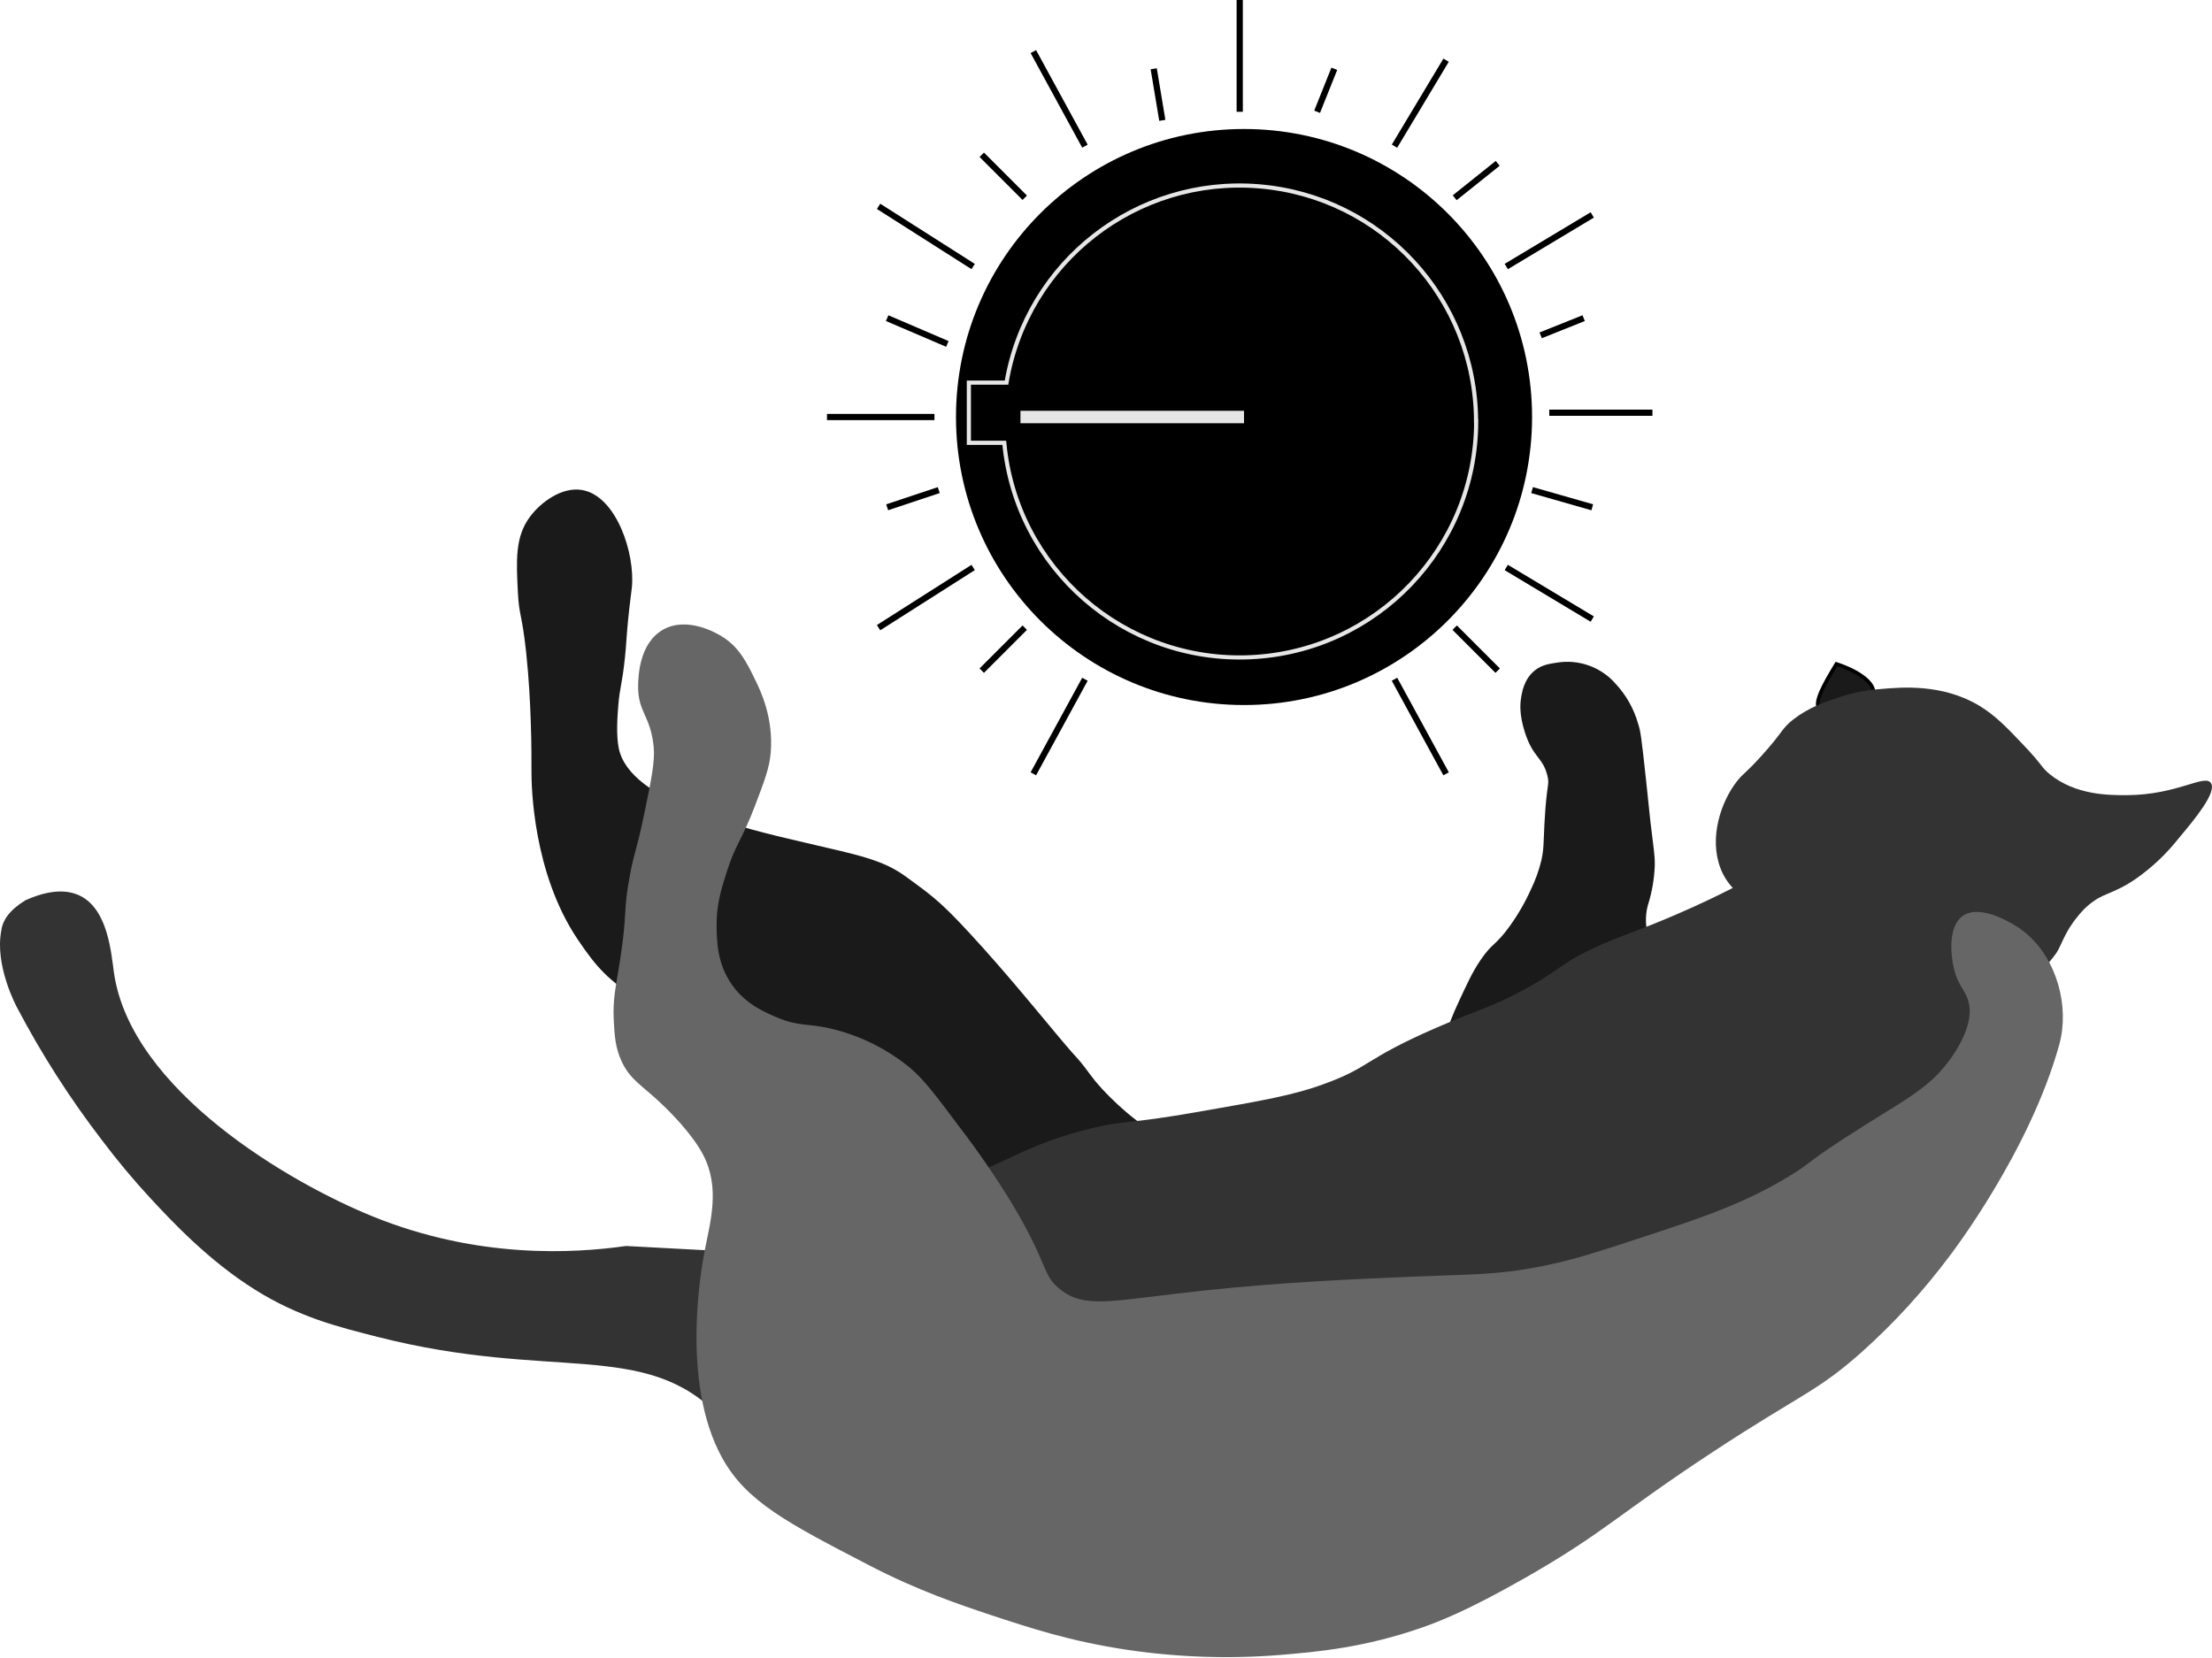
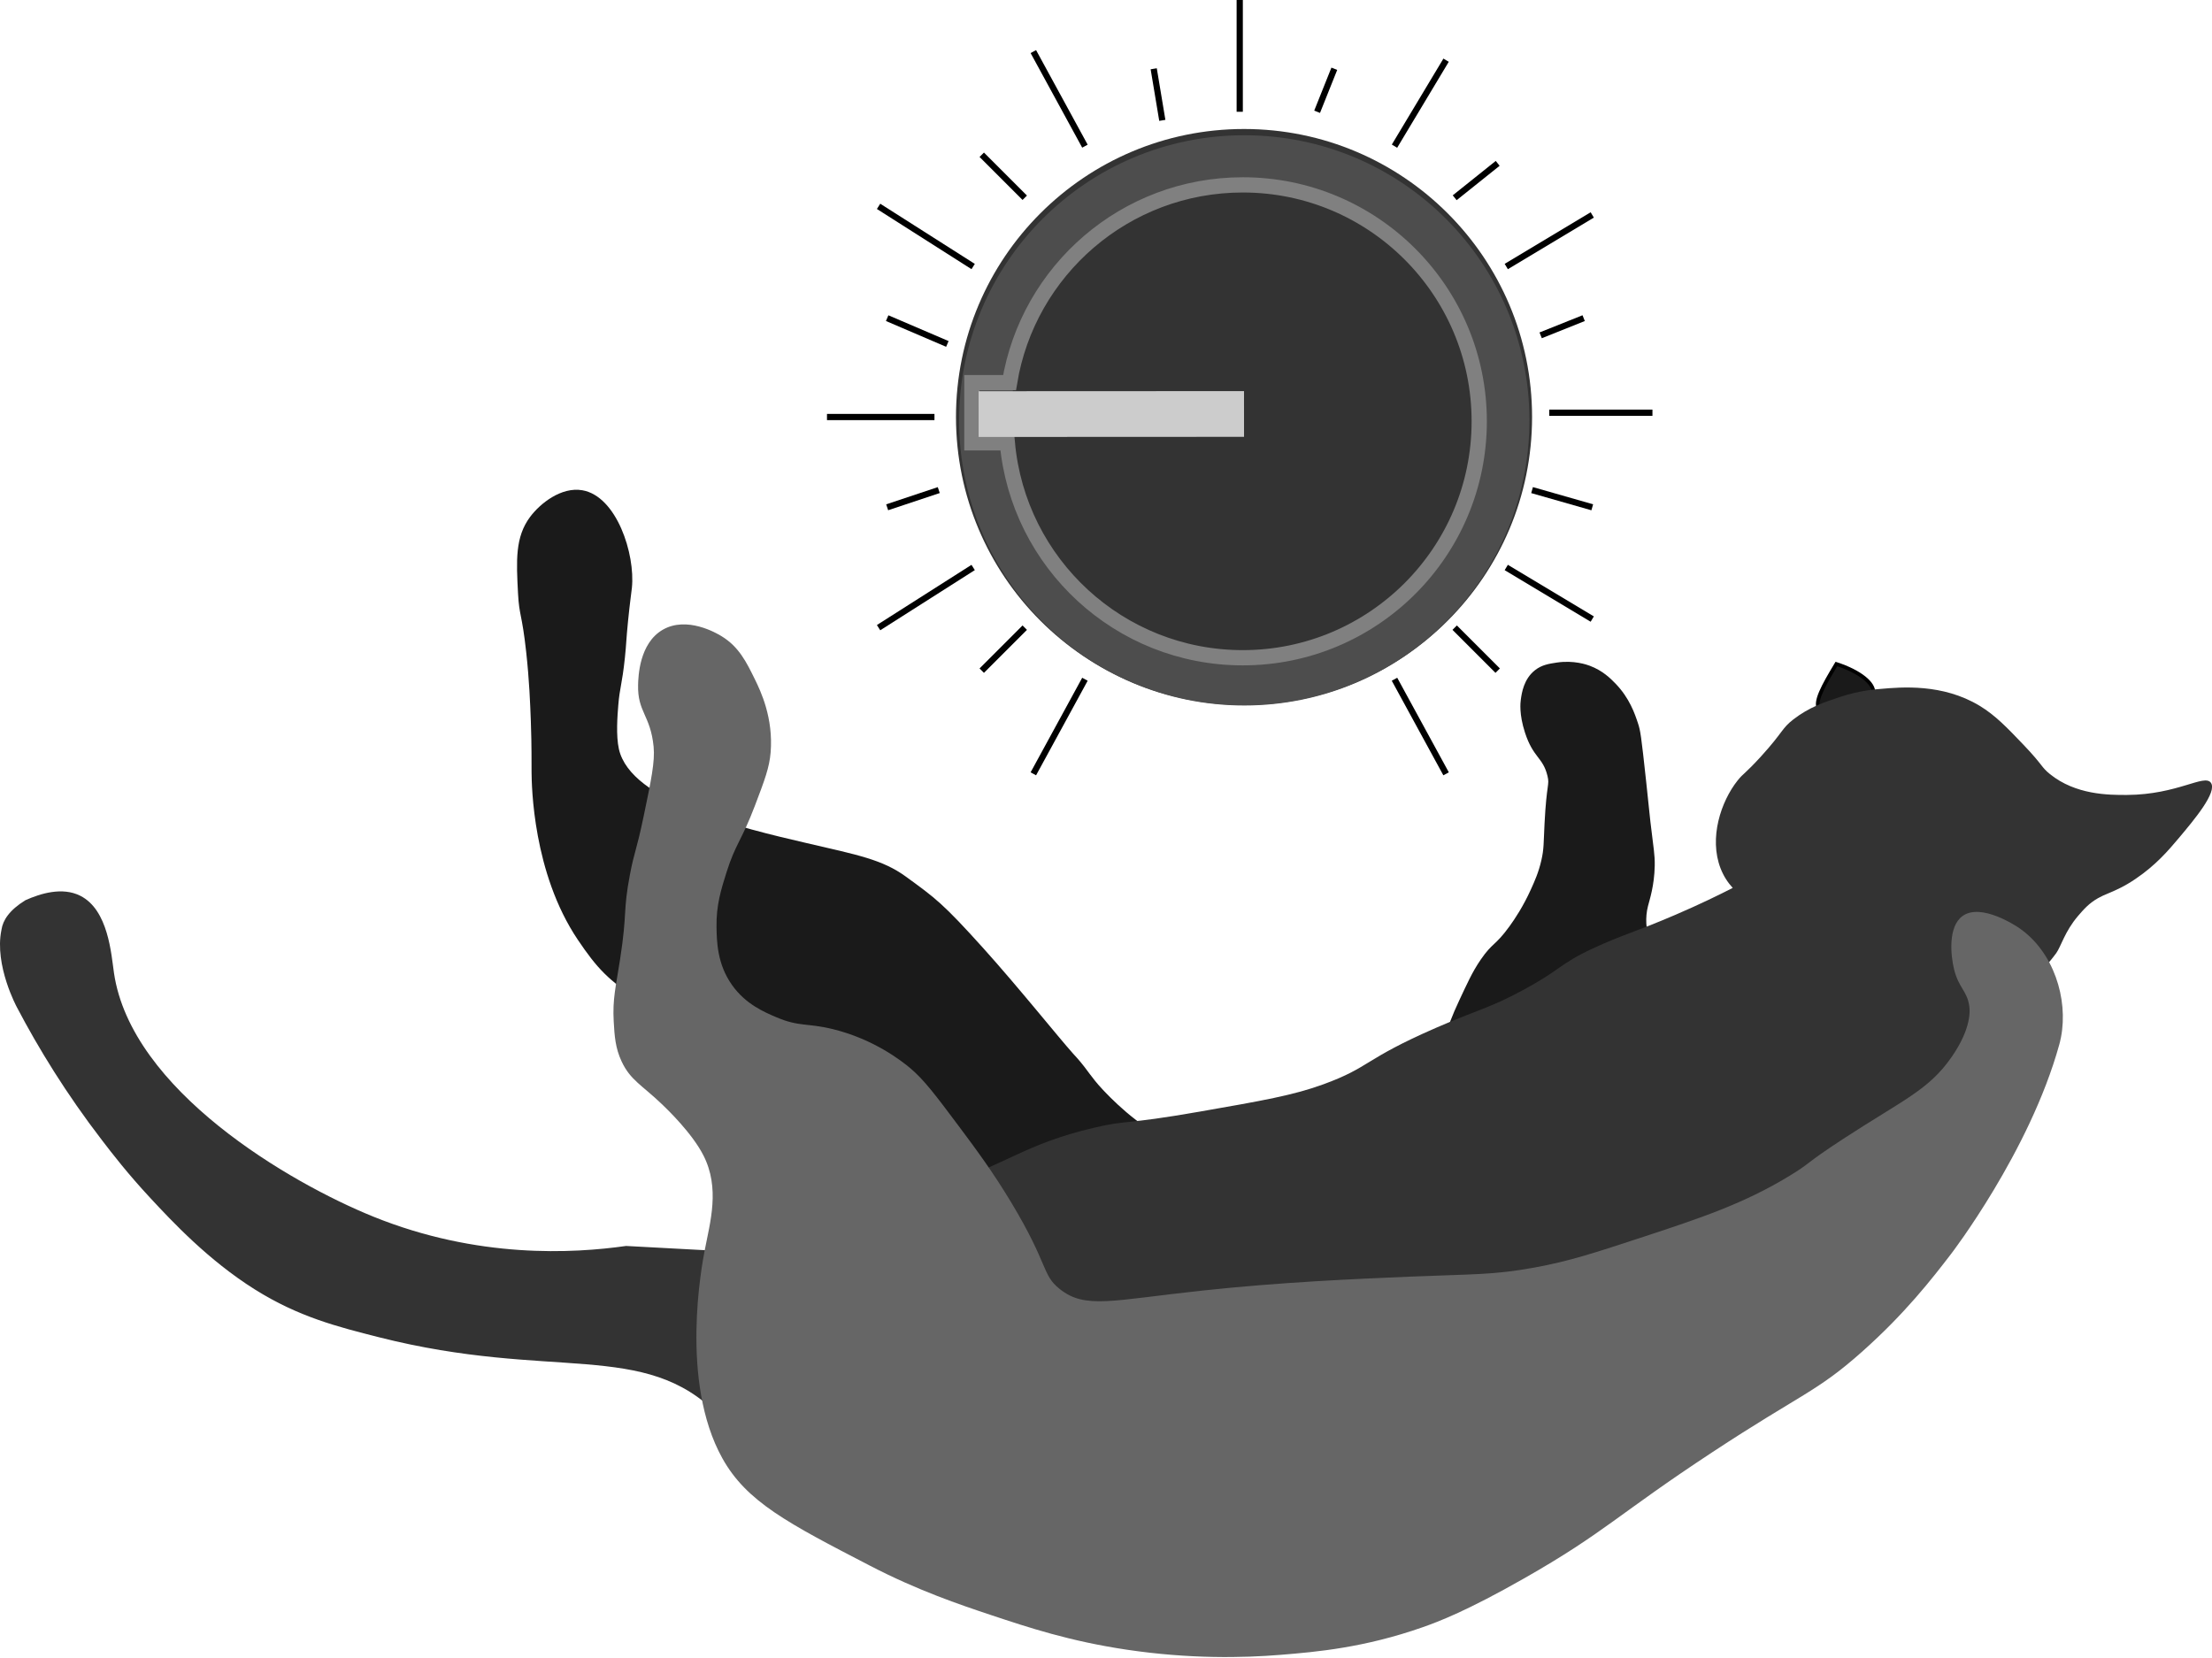
- <svg xmlns="http://www.w3.org/2000/svg" id="Cat" viewBox="0 0 725.48 543.54">
-   <defs>
-     <style>
-       .cls-1, .cls-2, .cls-3 {
-         fill: none;
-         stroke-miterlimit: 10;
-       }
- 
-       .cls-1, .cls-2 {
-         stroke: #e6e6e6;
-       }
- 
-       .cls-1 {
-         stroke-width: 1.36px;
-       }
- 
-       .cls-2 {
-         stroke-width: 4.08px;
-       }
- 
-       .cls-3 {
-         stroke: #000;
-         stroke-width: 2.04px;
-       }
- 
-       .cls-4 {
-         fill: #1a1a1a;
-       }
- 
-       .cls-5 {
-         fill: #333;
-       }
- 
-       .cls-6 {
-         fill: #666;
-       }
- 
-       #rotateIt {
-         
-       }
-     </style>
-   </defs>
+ <svg xmlns="http://www.w3.org/2000/svg" version="1.1" x="0px" y="0px" viewBox="0 0 725.48 543.54" style="enable-background:new 0 0 725.48 543.54;" xml:space="preserve">
+   <style type="text/css">
+ 	.st0{fill:#333333;}
+ 	.st1{fill:none;stroke:#000000;stroke-width:2.041;stroke-miterlimit:10;}
+ 	.st2{fill:none;stroke:#4D4D4D;stroke-width:17;stroke-miterlimit:10;}
+ 	.st3{fill:none;stroke:#808080;stroke-width:5;stroke-miterlimit:10;}
+ 	.st4{fill:none;stroke:#CCCCCC;stroke-width:15;stroke-miterlimit:10;}
+ 	.st5{fill:#1A1A1A;}
+ 	.st6{fill:#666666;}
+ </style>
  <g id="Knob">
+     <circle class="st0" cx="408.01" cy="136.78" r="94.47" />
+     <line class="st1" x1="271.23" y1="136.78" x2="306.48" y2="136.78" />
+     <line class="st1" x1="290.97" y1="104.35" x2="310.71" y2="112.81" />
+     <line class="st1" x1="288.15" y1="67.68" x2="319.17" y2="87.42" />
+     <line class="st1" x1="321.99" y1="50.76" x2="336.09" y2="64.86" />
+     <line class="st1" x1="338.91" y1="16.92" x2="355.83" y2="47.94" />
+     <line class="st1" x1="378.39" y1="22.56" x2="381.21" y2="39.48" />
+     <line class="st1" x1="406.6" y1="0" x2="406.6" y2="36.66" />
+     <line class="st1" x1="431.98" y1="36.66" x2="437.62" y2="22.56" />
+     <line class="st1" x1="457.36" y1="47.94" x2="474.28" y2="19.74" />
+     <line class="st1" x1="477.1" y1="64.86" x2="491.2" y2="53.58" />
+     <line class="st1" x1="494.02" y1="87.42" x2="522.22" y2="70.5" />
+     <line class="st1" x1="505.3" y1="109.99" x2="519.4" y2="104.35" />
+     <line class="st1" x1="508.12" y1="135.37" x2="541.96" y2="135.37" />
+     <line class="st1" x1="502.48" y1="160.75" x2="522.22" y2="166.39" />
+     <line class="st1" x1="494.02" y1="186.13" x2="522.22" y2="203.05" />
+     <line class="st1" x1="477.1" y1="205.87" x2="491.2" y2="219.97" />
+     <line class="st1" x1="457.36" y1="222.79" x2="474.28" y2="253.81" />
+     <line class="st1" x1="355.83" y1="222.79" x2="338.91" y2="253.81" />
+     <line class="st1" x1="321.99" y1="219.97" x2="336.09" y2="205.87" />
+     <line class="st1" x1="288.15" y1="205.87" x2="319.17" y2="186.13" />
+     <line class="st1" x1="290.97" y1="166.39" x2="307.89" y2="160.75" />
+   </g>
+   <g id="KnobTop">
+     <circle class="st2" cx="408.09" cy="137.88" r="85.02" />
+     <path class="st3" d="M485.15,138.19c0,42.84-34.72,77.55-77.55,77.55c-40.47,0-73.66-30.97-77.22-70.5h-11.62V125.5h12.35   c6.01-36.8,37.96-64.86,76.48-64.86C450.43,60.63,485.15,95.35,485.15,138.19z" />
+     <line id="RotateIt" class="st4" x1="320.96" y1="135.82" x2="408.01" y2="135.78" />
+   </g>
+   <g id="Cat">
    <g>
-       <circle id="circle" cx="408.01" cy="136.78" r="94.47" />
-       <path class="cls-1" d="M484.15,138.19a77.55,77.55,0,0,1-154.77,7.05H317.76V125.5h12.35a77.54,77.54,0,0,1,154,12.69Z" />
-       <line id="RotateIt" class="cls-2" x1="334.68" y1="136.78" x2="408.01" y2="136.78" />
-       <line class="cls-3" x1="271.23" y1="136.78" x2="306.48" y2="136.78" />
-       <line class="cls-3" x1="290.97" y1="104.35" x2="310.71" y2="112.81" />
-       <line class="cls-3" x1="288.15" y1="67.68" x2="319.17" y2="87.42" />
-       <line class="cls-3" x1="321.99" y1="50.76" x2="336.09" y2="64.86" />
-       <line class="cls-3" x1="338.91" y1="16.92" x2="355.83" y2="47.94" />
-       <line class="cls-3" x1="378.39" y1="22.56" x2="381.21" y2="39.48" />
-       <line class="cls-3" x1="406.6" x2="406.6" y2="36.66" />
-       <line class="cls-3" x1="431.98" y1="36.66" x2="437.62" y2="22.56" />
-       <line class="cls-3" x1="457.36" y1="47.94" x2="474.28" y2="19.74" />
-       <line class="cls-3" x1="477.1" y1="64.86" x2="491.2" y2="53.58" />
-       <line class="cls-3" x1="494.02" y1="87.42" x2="522.22" y2="70.5" />
-       <line class="cls-3" x1="505.3" y1="109.99" x2="519.4" y2="104.35" />
-       <line class="cls-3" x1="508.12" y1="135.37" x2="541.96" y2="135.37" />
-       <line class="cls-3" x1="502.48" y1="160.75" x2="522.22" y2="166.39" />
-       <line class="cls-3" x1="494.02" y1="186.13" x2="522.22" y2="203.05" />
-       <line class="cls-3" x1="477.1" y1="205.87" x2="491.2" y2="219.97" />
-       <line class="cls-3" x1="457.36" y1="222.79" x2="474.28" y2="253.81" />
-       <line class="cls-3" x1="355.83" y1="222.79" x2="338.91" y2="253.81" />
-       <line class="cls-3" x1="321.99" y1="219.97" x2="336.09" y2="205.87" />
-       <line class="cls-3" x1="288.15" y1="205.87" x2="319.17" y2="186.13" />
-       <line class="cls-3" x1="290.97" y1="166.39" x2="307.89" y2="160.75" />
+       <path class="st5" d="M322.59,311.11c-13.36-14.85-15.82-16.55-25.51-23.6c-7.64-5.56-15.74-7.09-32.52-10.98    c-21.34-4.95-57.66-13.51-61.57-30.81c-1.01-4.45-0.48-11.04-0.21-14.38c0.47-5.88,1.25-6.82,2.17-15.61    c0.5-4.75,0.38-5.47,1.03-12c0.62-6.25,1.11-9.35,1.27-10.97c1.12-11.05-5-30.02-16.27-31.96c-6.85-1.18-13.77,4.25-17.14,8.77    c-4.91,6.6-4.51,14.29-3.94,25.09c0.39,7.41,1.29,6.56,2.67,19.14c1.03,9.38,1.32,16.99,1.53,22.75    c0.31,8.56,0.2,13.57,0.24,16.78c0.05,4.32,0.38,32.95,15.17,54.91c6.18,9.18,10.17,13.59,20.66,20.08    c22.88,14.14,30.63,42.62,46.41,60.45c21.43,24.21,54.46,25.17,119.04,27.05c44.66,1.3,93.83,2.1,139.83-27.18    c10.29-6.55,42.85-27.28,40.05-48.52c-1.84-13.95-18.89-27.57-15-42.93c0.54-2.15,2.08-6.64,2.21-13.22    c0.07-3.65-0.35-5.31-1.41-14.36c-0.43-3.7-0.06-0.84-1.39-13.16c-1.66-15.41-1.91-16.82-2.67-19.14    c-1.06-3.24-2.8-8.34-7.38-13.08c-1.61-1.66-4.18-4.26-8.47-5.87c-0.9-0.34-5.22-1.88-10.8-1.04c-2.57,0.39-4.91,0.74-7.15,2.5    c-3.71,2.92-4.35,7.5-4.65,9.66c-0.13,0.96-0.6,4.74,1.35,10.77c2.73,8.42,5.92,8.08,7.4,14.28c0.74,3.09-0.29,2.2-0.97,15.59    c-0.33,6.46-0.17,8.24-1.03,12c-0.91,4.01-2.21,6.88-3.46,9.64c-2.52,5.57-5.29,9.71-7.02,12.09c-4.71,6.49-5.54,5.24-9.43,10.92    c-2.81,4.1-4.49,7.95-7,13.28c-4.92,10.43-4.85,14-6.93,18.08c-4.59,9-15.18,11.7-40.5,17.36c-34.6,7.73-38.41,13.96-47.79,10.28    c-10.16-3.99-20.1-14.63-21.81-16.46c-1.03-1.1-1.8-1.99-2.44-2.79c-1.51-1.86-2.19-2.89-3.49-4.58    c-1.71-2.22-3.03-3.59-3.83-4.48C347.29,340.39,334.06,323.86,322.59,311.11z" />
+     </g>
+     <g>
+       <path class="st5" d="M596.51,232.25c-1.52-2.34,2.58-9.14,5.66-14.26c0.05-0.08,0.09-0.15,0.12-0.2    c7.32,2.37,12.42,6.26,12.12,9.41C613.91,232.41,598.67,235.59,596.51,232.25z" />
+       <path d="M600.87,234.22c-2.23,0-4.11-0.47-4.87-1.65c-1.6-2.46,1.47-7.96,5.65-14.9l0.37-0.61l0.45,0.15    c7.83,2.53,12.86,6.57,12.53,10.04c-0.3,3.1-4.77,5.27-8.86,6.28C604.4,233.96,602.54,234.22,600.87,234.22z M602.56,218.51    c-2.78,4.62-6.84,11.42-5.55,13.42l0,0c0.82,1.26,4.71,1.46,8.85,0.44c3.8-0.93,7.73-2.91,7.96-5.23    C614.08,224.4,609.37,220.8,602.56,218.51z" />
+     </g>
+     <g>
+       <path class="st0" d="M124.28,438.61c-13.58-3.44-26.29-6.65-40.67-15.66c-15.33-9.61-27.25-22.42-34.3-30    c-7.44-8-12.47-14.54-15.85-18.95c-11.74-15.27-20.85-30.15-27.93-43.65c0,0-7.43-13.69-5.07-25.27c0,0,0.02-0.05,0.03-0.14    c0-0.01,0-0.02,0-0.03c0.46-3.06,2.56-6.39,7.86-9.65c5.04-2.25,12.1-4.39,17.96-1.46c9.24,4.62,10.17,19.19,11.07,25.32    c5.65,38.48,57.6,68.82,85.13,79.96c34.19,13.82,65.46,12.06,82.83,9.59c15.23,0.81,26.19,1.4,26.41,1.42c0.03,0,0.26,0,0.57-0.01    c0,0,0,0,0,0c11.2-0.37,13.2-4.65,33.4-11.27c19.87-6.52,20.58-2.42,40.62-8.98c24.11-7.89,29.45-14.52,52.45-19.93    c11.41-2.68,9.16-0.83,34.68-5.29c20.57-3.59,30.86-5.39,40.62-8.98c15.52-5.69,12.92-8.07,36.89-18.51    c14.14-6.16,17.51-6.4,28.59-12.4c12.67-6.86,11.85-8.49,22.58-13.51c9.98-4.67,13.49-5.2,27.4-11.18    c8.03-3.45,14.47-6.61,18.74-8.8c-1.66-1.81-3-3.88-3.98-6.39c-3.87-9.98,0.1-21.95,5.58-28.84c1.98-2.49,2.31-2.01,7.68-7.9    c7.28-7.99,6.75-9.17,10.61-12.14c5.24-4.03,10.02-5.61,15.47-7.41c6.63-2.19,12.02-2.49,13.15-2.59c6.8-0.6,20.31-1.8,32.44,5.52    c5.15,3.11,8.98,7.11,14.57,12.97c6.32,6.64,5.6,7.1,8.53,9.46c8.4,6.78,19.13,6.87,25.27,6.83c16.63-0.1,25.38-6.99,27.51-3.99    c2.17,3.05-5.46,12.1-10.52,18.13c-3.49,4.14-7.53,8.88-14.19,13.39c-1.93,1.31-3.53,2.22-4.91,2.91    c-3.76,1.89-5.09,2.11-7.39,3.41c-2.98,1.68-4.75,3.72-6.6,5.88c-4.31,5.06-5.57,9.99-7.11,12.14    c-1.03,1.43-13.99,19.04-27.91,17.78c-0.11-0.01-0.22-0.02-0.31-0.03c4.46,8.68-0.76,21.55-7.05,29.5    c-8.72,11.03-15.9,8.04-34.44,22.07c-8.78,6.65-7.52,7.59-18.93,17.05c-3.93,3.27-18.5,15.36-32.04,22.03    c-15.88,7.83-29.88,7.97-52.62,7.95c-39.47-0.04-63.09-9.43-85.14-3.57c-14.96,3.98-23.69,7.1-23.69,7.1    c-6.29,2.13-10.09,3.66-15.55,5.43c-7.01,2.28-12.27,3.56-13.26,3.81c-26.18,6.81-85.83,45.87-121.22,29.91    c-3.55-1.6-1.82-2.62-6.63-7.54C211.31,439.33,181.19,453.03,124.28,438.61z" />
+     </g>
+     <g>
+       <path class="st6" d="M675.38,342.65c0.14-0.5,0.36-1.33,0.58-2.48c2.42-12.58-2.43-28-13.7-35.76c-0.77-0.53-12.5-8.43-18.63-3.93    c-4.76,3.49-3.88,12.8-2.75,17.42c1.5,6.11,4.19,7,4.97,11.91c0.2,1.27,0.97,7.17-5.75,16.86c-7.54,10.89-15.82,14-35.57,26.88    c-13.18,8.6-10.15,7.6-17.8,12.24c-14.78,8.96-28.7,13.63-47.65,19.86c-16.22,5.34-24.33,8-35.81,10.1    c-13.6,2.49-20.17,2.12-40.71,2.98c-18.44,0.78-42.26,1.79-68.25,4.58c-29.79,3.2-38.38,6.16-46.75-0.52    c-5.97-4.77-3.48-7.79-15.99-28.53c-6.18-10.25-11.65-17.57-17.14-24.92c-7.51-10.05-11.35-15.15-15.85-18.95    c-2.79-2.35-11.89-9.51-25.35-12.82c-8.56-2.1-11.08-0.7-18.63-3.93c-4.04-1.72-10.1-4.31-14.53-10.58    c-4.87-6.88-4.99-14.25-5.07-19.1c-0.11-6.99,1.47-12.15,3.34-18.03c2.92-9.22,4.87-10.13,9.27-21.71    c3.16-8.32,4.74-12.47,5.14-17.45c0.91-11.27-3.22-19.98-5.14-23.9c-2.81-5.72-5.25-10.72-10.99-14.22    c-1.73-1.06-11.35-6.62-19.21-2.12c-7.77,4.45-8.06,15.44-8.13,18.09c-0.23,8.97,4.07,9.93,5.09,20.3    c0.47,4.8-0.77,10.87-3.27,22.82c-2.48,11.88-2.98,11.15-4.52,19.24c-2.33,12.32-0.77,11.86-3.2,27.61    c-1.41,9.13-2.51,13.03-2.1,20.4c0.27,4.8,0.52,8.73,2.59,13.15c2.88,6.18,6.71,7.77,13.39,14.19c1.65,1.59,9.7,9.32,13.42,16.59    c5.54,10.8,2.23,21.9,0.45,31.15c-0.89,4.64-8.27,42.99,5.78,68.23c7.94,14.28,21.44,21.27,48.45,35.26    c15.72,8.14,29.22,12.69,39.78,16.21c12.15,4.04,25.7,8.55,44.51,11.34c20.52,3.05,38,2.68,50.36,1.67    c11.84-0.96,27.47-2.34,46.61-9.06c5.16-1.81,14.52-5.35,33.33-16.06c26.42-15.04,30.69-20.98,61.67-41.35    c29.27-19.25,34.13-19.66,49-32.87c14.2-12.61,23.06-24.04,29.22-32.07C639.84,411.4,665.7,377.7,675.38,342.65z" />
    </g>
  </g>
-   <path class="cls-4" d="M322.59,311.11c-13.36-14.85-15.82-16.55-25.51-23.6-7.63-5.56-15.74-7.09-32.52-11C243.22,271.58,206.91,263,203,245.72c-1-4.46-.48-11.05-.21-14.38.47-5.88,1.25-6.82,2.17-15.61.5-4.75.38-5.48,1-12,.62-6.25,1.11-9.36,1.27-11,1.12-11.06-5-30-16.28-32-6.85-1.18-13.77,4.24-17.14,8.77-4.91,6.6-4.5,14.29-3.94,25.09.39,7.41,1.29,6.56,2.67,19.14,1,9.37,1.32,17,1.53,22.75.31,8.55.2,13.56.24,16.77,0,4.32.38,32.95,15.18,54.91,6.18,9.18,10.16,13.59,20.66,20.08,22.88,14.14,30.63,42.62,46.41,60.45,21.43,24.21,54.47,25.17,119,27.05,44.66,1.3,93.83,2.1,139.84-27.18,10.29-6.56,42.85-27.29,40-48.52-1.84-14-18.89-27.57-15-42.93A49.11,49.11,0,0,0,542.72,284c.07-3.65-.35-5.31-1.41-14.36-.43-3.69-.06-.84-1.38-13.16-1.66-15.41-1.91-16.82-2.68-19.14a32,32,0,0,0-7.38-13.08,21,21,0,0,0-19.27-6.91c-2.57.39-4.92.74-7.16,2.5-3.71,2.92-4.35,7.51-4.65,9.66-.14,1-.6,4.74,1.35,10.76,2.73,8.42,5.93,8.08,7.4,14.28.74,3.09-.29,2.2-1,15.59-.33,6.46-.17,8.24-1,12a46.75,46.75,0,0,1-3.46,9.64,69.17,69.17,0,0,1-7,12.09c-4.72,6.49-5.54,5.23-9.43,10.92-2.81,4.1-4.49,7.95-7,13.28-4.92,10.43-4.85,14-6.93,18.08-4.6,9-15.18,11.7-40.5,17.36-34.6,7.74-38.41,14-47.79,10.28-10.16-4-20.1-14.63-21.81-16.46-1-1.11-1.8-2-2.45-2.79-1.5-1.86-2.18-2.89-3.48-4.58-1.71-2.21-3-3.59-3.83-4.48C347.29,340.39,334.06,323.86,322.59,311.11Z" />
-   <g>
-     <path class="cls-4" d="M596.51,232.25c-1.52-2.34,2.57-9.14,5.66-14.26l.12-.2c7.32,2.37,12.42,6.26,12.12,9.41C613.91,232.41,598.67,235.59,596.51,232.25Z" />
-     <path d="M600.87,234.22c-2.23,0-4.11-.47-4.87-1.64-1.59-2.46,1.48-8,5.66-14.9l.37-.61.44.15c7.83,2.53,12.87,6.57,12.54,10-.3,3.1-4.78,5.27-8.87,6.27A22.64,22.64,0,0,1,600.87,234.22Zm1.69-15.71c-2.79,4.62-6.85,11.42-5.55,13.42h0c.82,1.26,4.71,1.45,8.85.44,3.8-.93,7.73-2.91,7.95-5.23C614.08,224.4,609.37,220.8,602.56,218.51Z" />
-   </g>
-   <path class="cls-5" d="M124.28,438.61C110.7,435.17,98,432,83.61,423c-15.33-9.61-27.24-22.42-34.29-30A245,245,0,0,1,33.46,374,301.13,301.13,0,0,1,5.53,330.35S-1.9,316.66.46,305.08a.59.59,0,0,0,0-.14v0c.46-3.05,2.56-6.38,7.86-9.65,5-2.25,12.1-4.38,18-1.45,9.24,4.62,10.17,19.19,11.07,25.32C43,357.61,95,388,122.51,399.09c34.19,13.82,65.47,12.06,82.84,9.59l26.41,1.41s.25,0,.57,0h0c11.2-.37,13.2-4.65,33.4-11.27,19.87-6.52,20.58-2.42,40.62-9,24.1-7.88,29.45-14.52,52.44-19.93,11.41-2.68,9.16-.83,34.68-5.29,20.58-3.6,30.86-5.4,40.62-9C449.61,350,447,347.57,471,337.13c14.14-6.16,17.51-6.4,28.58-12.39,12.67-6.86,11.85-8.49,22.58-13.51,10-4.68,13.49-5.21,27.4-11.19,8-3.44,14.47-6.6,18.74-8.8a20,20,0,0,1-4-6.39c-3.88-10,.1-22,5.57-28.84,2-2.49,2.31-2,7.68-7.9,7.28-8,6.75-9.17,10.61-12.14,5.24-4,10-5.61,15.47-7.42A54.3,54.3,0,0,1,616.79,226c6.8-.6,20.31-1.81,32.44,5.52,5.15,3.12,9,7.11,14.57,13,6.31,6.64,5.6,7.09,8.52,9.46,8.41,6.78,19.13,6.87,25.27,6.83,16.63-.1,25.38-7,27.51-4s-5.46,12.1-10.53,18.13a65.79,65.79,0,0,1-14.19,13.39,42.5,42.5,0,0,1-4.9,2.91c-3.76,1.89-5.09,2.11-7.4,3.42a23.62,23.62,0,0,0-6.6,5.88c-4.31,5.06-5.57,10-7.11,12.14-1,1.43-14,19-27.91,17.78l-.31,0c4.46,8.68-.76,21.54-7,29.5-8.73,11-15.9,8-34.44,22.07-8.79,6.64-7.53,7.58-18.93,17.05-3.93,3.27-18.5,15.35-32,22-15.88,7.83-29.89,8-52.62,8-39.47,0-63.1-9.43-85.15-3.56-15,4-23.69,7.1-23.69,7.1-6.28,2.13-10.08,3.65-15.55,5.42-7,2.29-12.26,3.56-13.26,3.81-26.18,6.82-85.83,45.87-121.21,29.92-3.55-1.61-1.82-2.62-6.63-7.54C211.31,439.33,181.19,453,124.28,438.61Z" />
-   <path class="cls-6" d="M675.38,342.65c.14-.5.36-1.34.58-2.48,2.42-12.58-2.43-28-13.69-35.76-.77-.53-12.51-8.43-18.64-3.92-4.76,3.49-3.88,12.79-2.74,17.41,1.5,6.11,4.19,7,5,11.92.2,1.26,1,7.16-5.75,16.86-7.54,10.89-15.81,14-35.56,26.88-13.19,8.6-10.15,7.6-17.8,12.24-14.79,9-28.71,13.63-47.66,19.86-16.22,5.34-24.33,8-35.81,10.11-13.6,2.48-20.17,2.11-40.7,3-18.44.78-42.26,1.79-68.25,4.58-29.79,3.2-38.38,6.16-46.75-.52-6-4.78-3.48-7.79-16-28.54a282.53,282.53,0,0,0-17.14-24.92c-7.5-10.05-11.35-15.15-15.85-19a64.07,64.07,0,0,0-25.36-12.81c-8.56-2.1-11.07-.7-18.63-3.93-4-1.72-10.1-4.31-14.53-10.58-4.87-6.87-5-14.25-5.07-19.1-.12-7,1.47-12.15,3.33-18,2.92-9.22,4.88-10.13,9.28-21.71,3.16-8.32,4.74-12.47,5.14-17.45.91-11.27-3.22-20-5.14-23.9-2.8-5.72-5.25-10.72-11-14.22-1.73-1.06-11.35-6.62-19.21-2.12s-8.06,15.44-8.13,18.09c-.23,9,4.07,9.93,5.09,20.3.47,4.8-.77,10.87-3.27,22.82s-3,11.15-4.51,19.24c-2.33,12.32-.77,11.86-3.2,27.61-1.41,9.13-2.51,13-2.1,20.41.27,4.8.52,8.73,2.58,13.14,2.89,6.18,6.71,7.77,13.39,14.19,1.66,1.59,9.7,9.33,13.42,16.59,5.55,10.8,2.23,21.89.45,31.15-.89,4.65-8.26,43,5.78,68.23,7.94,14.28,21.45,21.27,48.45,35.26,15.72,8.14,29.22,12.69,39.78,16.21,12.15,4,25.71,8.54,44.51,11.34A220.79,220.79,0,0,0,420,542.81c11.84-1,27.47-2.34,46.61-9.06,5.16-1.81,14.52-5.36,33.33-16.06,26.42-15.05,30.69-21,61.67-41.35,29.27-19.26,34.13-19.66,49-32.87a215.23,215.23,0,0,0,29.23-32.07S665.7,377.7,675.38,342.65Z" />
</svg>
